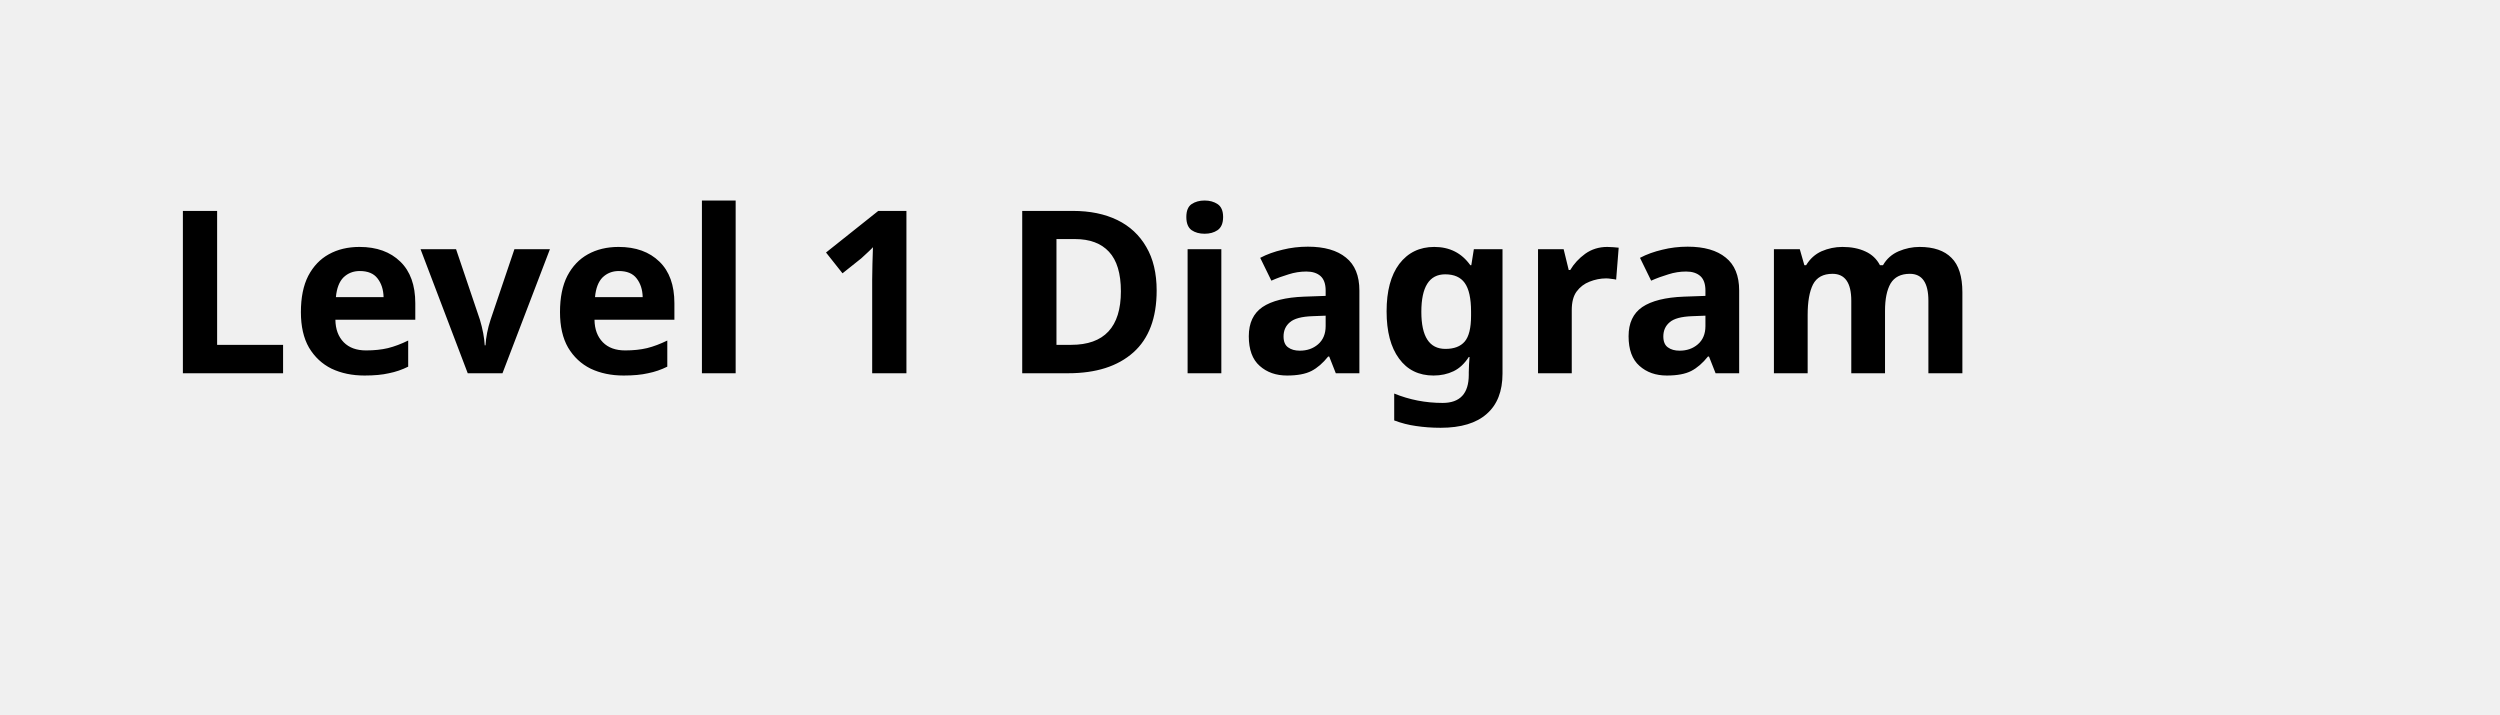
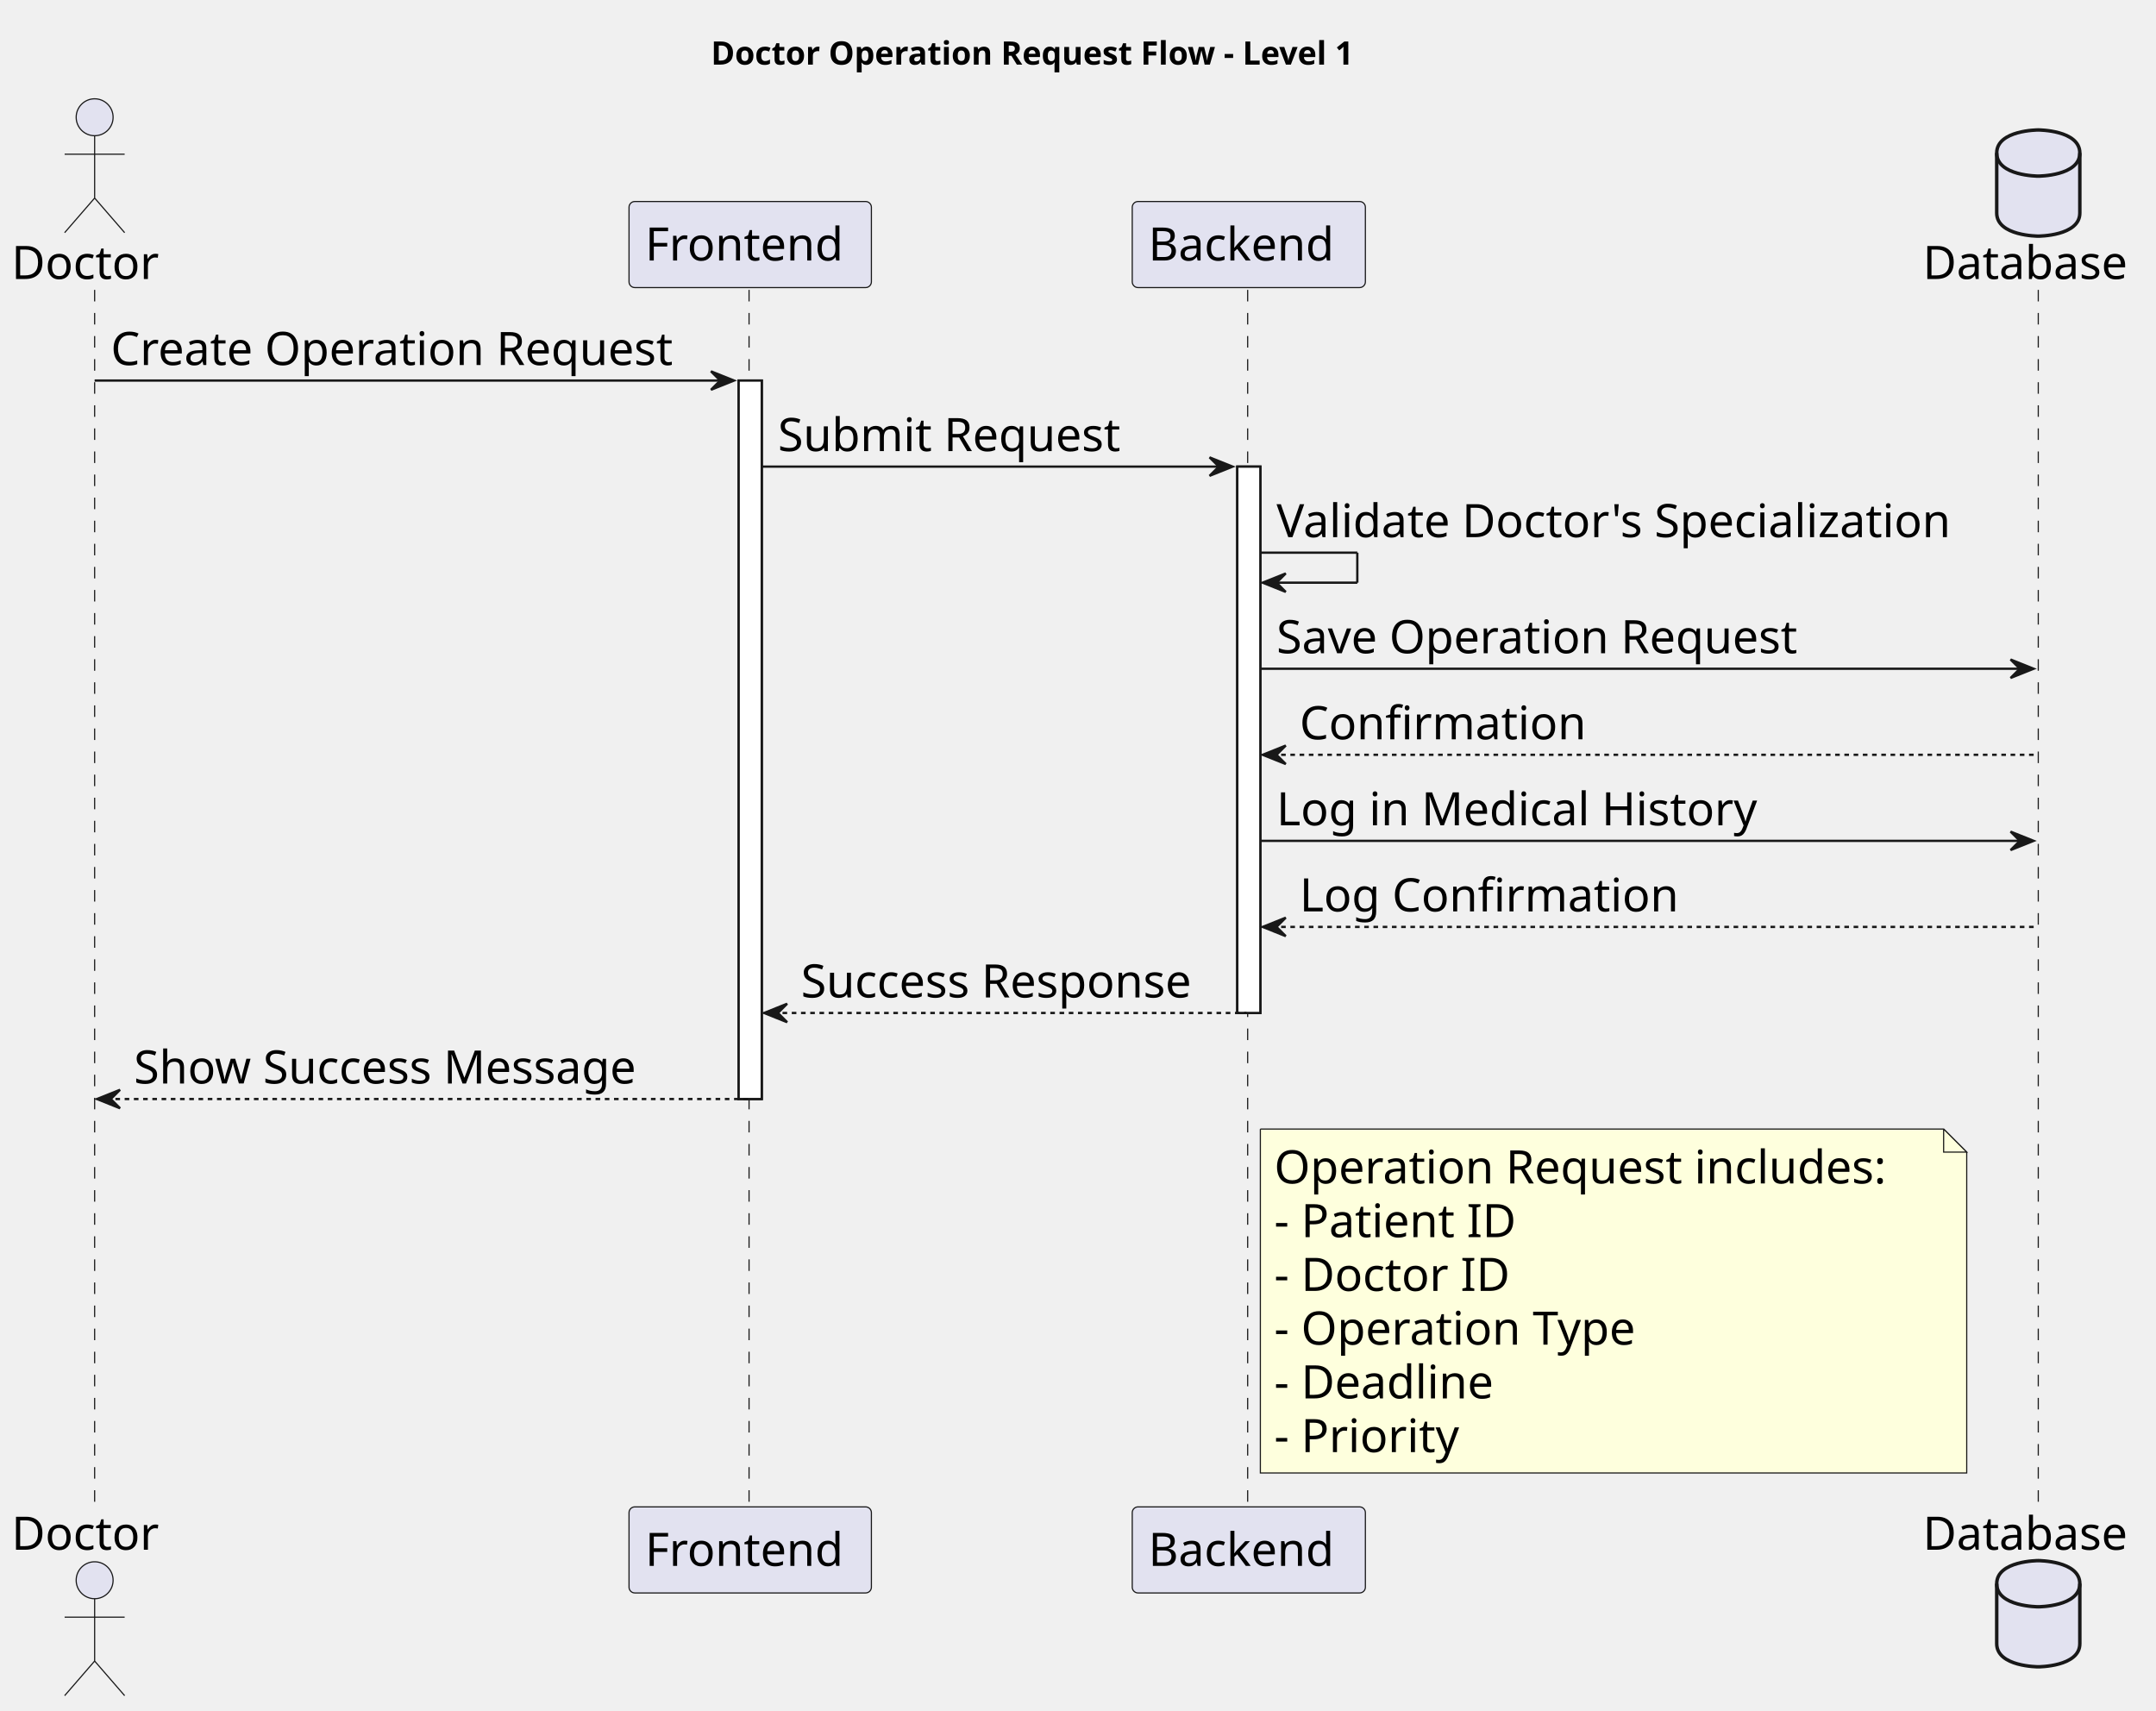
- <svg xmlns="http://www.w3.org/2000/svg" contentStyleType="text/css" height="44px" preserveAspectRatio="none" style="width:154px;height:44px;background:#FFFFFF;" version="1.1" viewBox="0 0 154 44" width="154px" zoomAndPan="magnify">
+ <svg xmlns="http://www.w3.org/2000/svg" contentStyleType="text/css" height="741px" preserveAspectRatio="none" style="width:934px;height:741px;background:#FFFFFF;" version="1.1" viewBox="0 0 934 741" width="934px" zoomAndPan="magnify">
  <defs />
  <g>
-     <text fill="#000000" font-family="sans-serif" font-size="14" font-weight="bold" lengthAdjust="spacing" textLength="126" x="10" y="22.995">Level 1 Diagram</text>
+     <text fill="#000000" font-family="sans-serif" font-size="14" font-weight="bold" lengthAdjust="spacing" textLength="321" x="308" y="27.995">Doctor Operation Request Flow - Level 1</text>
+     <rect fill="#FFFFFF" height="311.25" style="stroke:#181818;stroke-width:1.0;" width="10" x="320" y="164.859" />
+     <rect fill="#FFFFFF" height="236.688" style="stroke:#181818;stroke-width:1.0;" width="10" x="536" y="202.141" />
+     <line style="stroke:#181818;stroke-width:0.5;stroke-dasharray:5.0,5.0;" x1="41" x2="41" y1="125.578" y2="653.797" />
+     <line style="stroke:#181818;stroke-width:0.5;stroke-dasharray:5.0,5.0;" x1="324.5" x2="324.5" y1="125.578" y2="653.797" />
+     <line style="stroke:#181818;stroke-width:0.5;stroke-dasharray:5.0,5.0;" x1="540.5" x2="540.5" y1="125.578" y2="653.797" />
+     <line style="stroke:#181818;stroke-width:0.5;stroke-dasharray:5.0,5.0;" x1="883" x2="883" y1="125.578" y2="653.797" />
+     <text fill="#000000" font-family="sans-serif" font-size="20" lengthAdjust="spacing" textLength="66" x="5" y="120.861">Doctor</text>
+     <ellipse cx="41" cy="50.797" fill="#E2E2F0" rx="8" ry="8" style="stroke:#181818;stroke-width:0.5;" />
+     <path d="M41,58.797 L41,85.797 M28,66.797 L54,66.797 M41,85.797 L28,100.797 M41,85.797 L54,100.797 " fill="none" style="stroke:#181818;stroke-width:0.5;" />
+     <text fill="#000000" font-family="sans-serif" font-size="20" lengthAdjust="spacing" textLength="66" x="5" y="671.361">Doctor</text>
+     <ellipse cx="41" cy="684.578" fill="#E2E2F0" rx="8" ry="8" style="stroke:#181818;stroke-width:0.5;" />
+     <path d="M41,692.578 L41,719.578 M28,700.578 L54,700.578 M41,719.578 L28,734.578 M41,719.578 L54,734.578 " fill="none" style="stroke:#181818;stroke-width:0.5;" />
+     <rect fill="#E2E2F0" height="37.281" rx="2.5" ry="2.5" style="stroke:#181818;stroke-width:0.5;" width="105" x="272.5" y="87.297" />
+     <text fill="#000000" font-family="sans-serif" font-size="20" lengthAdjust="spacing" textLength="91" x="279.5" y="112.861">Frontend</text>
+     <rect fill="#E2E2F0" height="37.281" rx="2.5" ry="2.5" style="stroke:#181818;stroke-width:0.5;" width="105" x="272.5" y="652.797" />
+     <text fill="#000000" font-family="sans-serif" font-size="20" lengthAdjust="spacing" textLength="91" x="279.5" y="678.361">Frontend</text>
+     <rect fill="#E2E2F0" height="37.281" rx="2.5" ry="2.5" style="stroke:#181818;stroke-width:0.5;" width="101" x="490.5" y="87.297" />
+     <text fill="#000000" font-family="sans-serif" font-size="20" lengthAdjust="spacing" textLength="87" x="497.5" y="112.861">Backend</text>
+     <rect fill="#E2E2F0" height="37.281" rx="2.5" ry="2.5" style="stroke:#181818;stroke-width:0.5;" width="101" x="490.5" y="652.797" />
+     <text fill="#000000" font-family="sans-serif" font-size="20" lengthAdjust="spacing" textLength="87" x="497.5" y="678.361">Backend</text>
+     <text fill="#000000" font-family="sans-serif" font-size="20" lengthAdjust="spacing" textLength="94" x="833" y="120.861">Database</text>
+     <path d="M865,66.297 C865,56.297 883,56.297 883,56.297 C883,56.297 901,56.297 901,66.297 L901,92.297 C901,102.297 883,102.297 883,102.297 C883,102.297 865,102.297 865,92.297 L865,66.297 " fill="#E2E2F0" style="stroke:#181818;stroke-width:1.5;" />
+     <path d="M865,66.297 C865,76.297 883,76.297 883,76.297 C883,76.297 901,76.297 901,66.297 " fill="none" style="stroke:#181818;stroke-width:1.5;" />
+     <text fill="#000000" font-family="sans-serif" font-size="20" lengthAdjust="spacing" textLength="94" x="833" y="671.361">Database</text>
+     <path d="M865,686.078 C865,676.078 883,676.078 883,676.078 C883,676.078 901,676.078 901,686.078 L901,712.078 C901,722.078 883,722.078 883,722.078 C883,722.078 865,722.078 865,712.078 L865,686.078 " fill="#E2E2F0" style="stroke:#181818;stroke-width:1.5;" />
+     <path d="M865,686.078 C865,696.078 883,696.078 883,696.078 C883,696.078 901,696.078 901,686.078 " fill="none" style="stroke:#181818;stroke-width:1.5;" />
+     <rect fill="#FFFFFF" height="311.25" style="stroke:#181818;stroke-width:1.0;" width="10" x="320" y="164.859" />
+     <rect fill="#FFFFFF" height="236.688" style="stroke:#181818;stroke-width:1.0;" width="10" x="536" y="202.141" />
+     <polygon fill="#181818" points="308,160.859,318,164.859,308,168.859,312,164.859" style="stroke:#181818;stroke-width:1.0;" />
+     <line style="stroke:#181818;stroke-width:1.0;" x1="41" x2="314" y1="164.859" y2="164.859" />
+     <text fill="#000000" font-family="sans-serif" font-size="20" lengthAdjust="spacing" textLength="260" x="48" y="158.143">Create Operation Request</text>
+     <polygon fill="#181818" points="524,198.141,534,202.141,524,206.141,528,202.141" style="stroke:#181818;stroke-width:1.0;" />
+     <line style="stroke:#181818;stroke-width:1.0;" x1="330" x2="530" y1="202.141" y2="202.141" />
+     <text fill="#000000" font-family="sans-serif" font-size="20" lengthAdjust="spacing" textLength="161" x="337" y="195.424">Submit Request</text>
+     <line style="stroke:#181818;stroke-width:1.0;" x1="546" x2="588" y1="239.422" y2="239.422" />
+     <line style="stroke:#181818;stroke-width:1.0;" x1="588" x2="588" y1="239.422" y2="252.422" />
+     <line style="stroke:#181818;stroke-width:1.0;" x1="547" x2="588" y1="252.422" y2="252.422" />
+     <polygon fill="#181818" points="557,248.422,547,252.422,557,256.422,553,252.422" style="stroke:#181818;stroke-width:1.0;" />
+     <text fill="#000000" font-family="sans-serif" font-size="20" lengthAdjust="spacing" textLength="318" x="553" y="232.705">Validate Doctor's Specialization</text>
+     <polygon fill="#181818" points="871,285.703,881,289.703,871,293.703,875,289.703" style="stroke:#181818;stroke-width:1.0;" />
+     <line style="stroke:#181818;stroke-width:1.0;" x1="546" x2="877" y1="289.703" y2="289.703" />
+     <text fill="#000000" font-family="sans-serif" font-size="20" lengthAdjust="spacing" textLength="242" x="553" y="282.986">Save Operation Request</text>
+     <polygon fill="#181818" points="557,322.984,547,326.984,557,330.984,553,326.984" style="stroke:#181818;stroke-width:1.0;" />
+     <line style="stroke:#181818;stroke-width:1.0;stroke-dasharray:2.0,2.0;" x1="551" x2="882" y1="326.984" y2="326.984" />
+     <text fill="#000000" font-family="sans-serif" font-size="20" lengthAdjust="spacing" textLength="131" x="563" y="320.268">Confirmation</text>
+     <polygon fill="#181818" points="871,360.266,881,364.266,871,368.266,875,364.266" style="stroke:#181818;stroke-width:1.0;" />
+     <line style="stroke:#181818;stroke-width:1.0;" x1="546" x2="877" y1="364.266" y2="364.266" />
+     <text fill="#000000" font-family="sans-serif" font-size="20" lengthAdjust="spacing" textLength="220" x="553" y="357.549">Log in Medical History</text>
+     <polygon fill="#181818" points="557,397.547,547,401.547,557,405.547,553,401.547" style="stroke:#181818;stroke-width:1.0;" />
+     <line style="stroke:#181818;stroke-width:1.0;stroke-dasharray:2.0,2.0;" x1="551" x2="882" y1="401.547" y2="401.547" />
+     <text fill="#000000" font-family="sans-serif" font-size="20" lengthAdjust="spacing" textLength="173" x="563" y="394.83">Log Confirmation</text>
+     <polygon fill="#181818" points="341,434.828,331,438.828,341,442.828,337,438.828" style="stroke:#181818;stroke-width:1.0;" />
+     <line style="stroke:#181818;stroke-width:1.0;stroke-dasharray:2.0,2.0;" x1="335" x2="540" y1="438.828" y2="438.828" />
+     <text fill="#000000" font-family="sans-serif" font-size="20" lengthAdjust="spacing" textLength="182" x="347" y="432.111">Success Response</text>
+     <polygon fill="#181818" points="52,472.109,42,476.109,52,480.109,48,476.109" style="stroke:#181818;stroke-width:1.0;" />
+     <line style="stroke:#181818;stroke-width:1.0;stroke-dasharray:2.0,2.0;" x1="46" x2="324" y1="476.109" y2="476.109" />
+     <text fill="#000000" font-family="sans-serif" font-size="20" lengthAdjust="spacing" textLength="233" x="58" y="469.393">Show Success Message</text>
+     <path d="M546,489.109 L546,638.109 L852,638.109 L852,499.109 L842,489.109 L546,489.109 " fill="#FEFFDD" style="stroke:#181818;stroke-width:0.5;" />
+     <path d="M842,489.109 L842,499.109 L852,499.109 L842,489.109 " fill="#FEFFDD" style="stroke:#181818;stroke-width:0.5;" />
+     <text fill="#000000" font-family="sans-serif" font-size="20" lengthAdjust="spacing" textLength="285" x="552" y="512.674">Operation Request includes:</text>
+     <text fill="#000000" font-family="sans-serif" font-size="20" lengthAdjust="spacing" textLength="111" x="552" y="535.955">- Patient ID</text>
+     <text fill="#000000" font-family="sans-serif" font-size="20" lengthAdjust="spacing" textLength="106" x="552" y="559.236">- Doctor ID</text>
+     <text fill="#000000" font-family="sans-serif" font-size="20" lengthAdjust="spacing" textLength="167" x="552" y="582.518">- Operation Type</text>
+     <text fill="#000000" font-family="sans-serif" font-size="20" lengthAdjust="spacing" textLength="102" x="552" y="605.799">- Deadline</text>
+     <text fill="#000000" font-family="sans-serif" font-size="20" lengthAdjust="spacing" textLength="84" x="552" y="629.08">- Priority</text>
  </g>
</svg>
